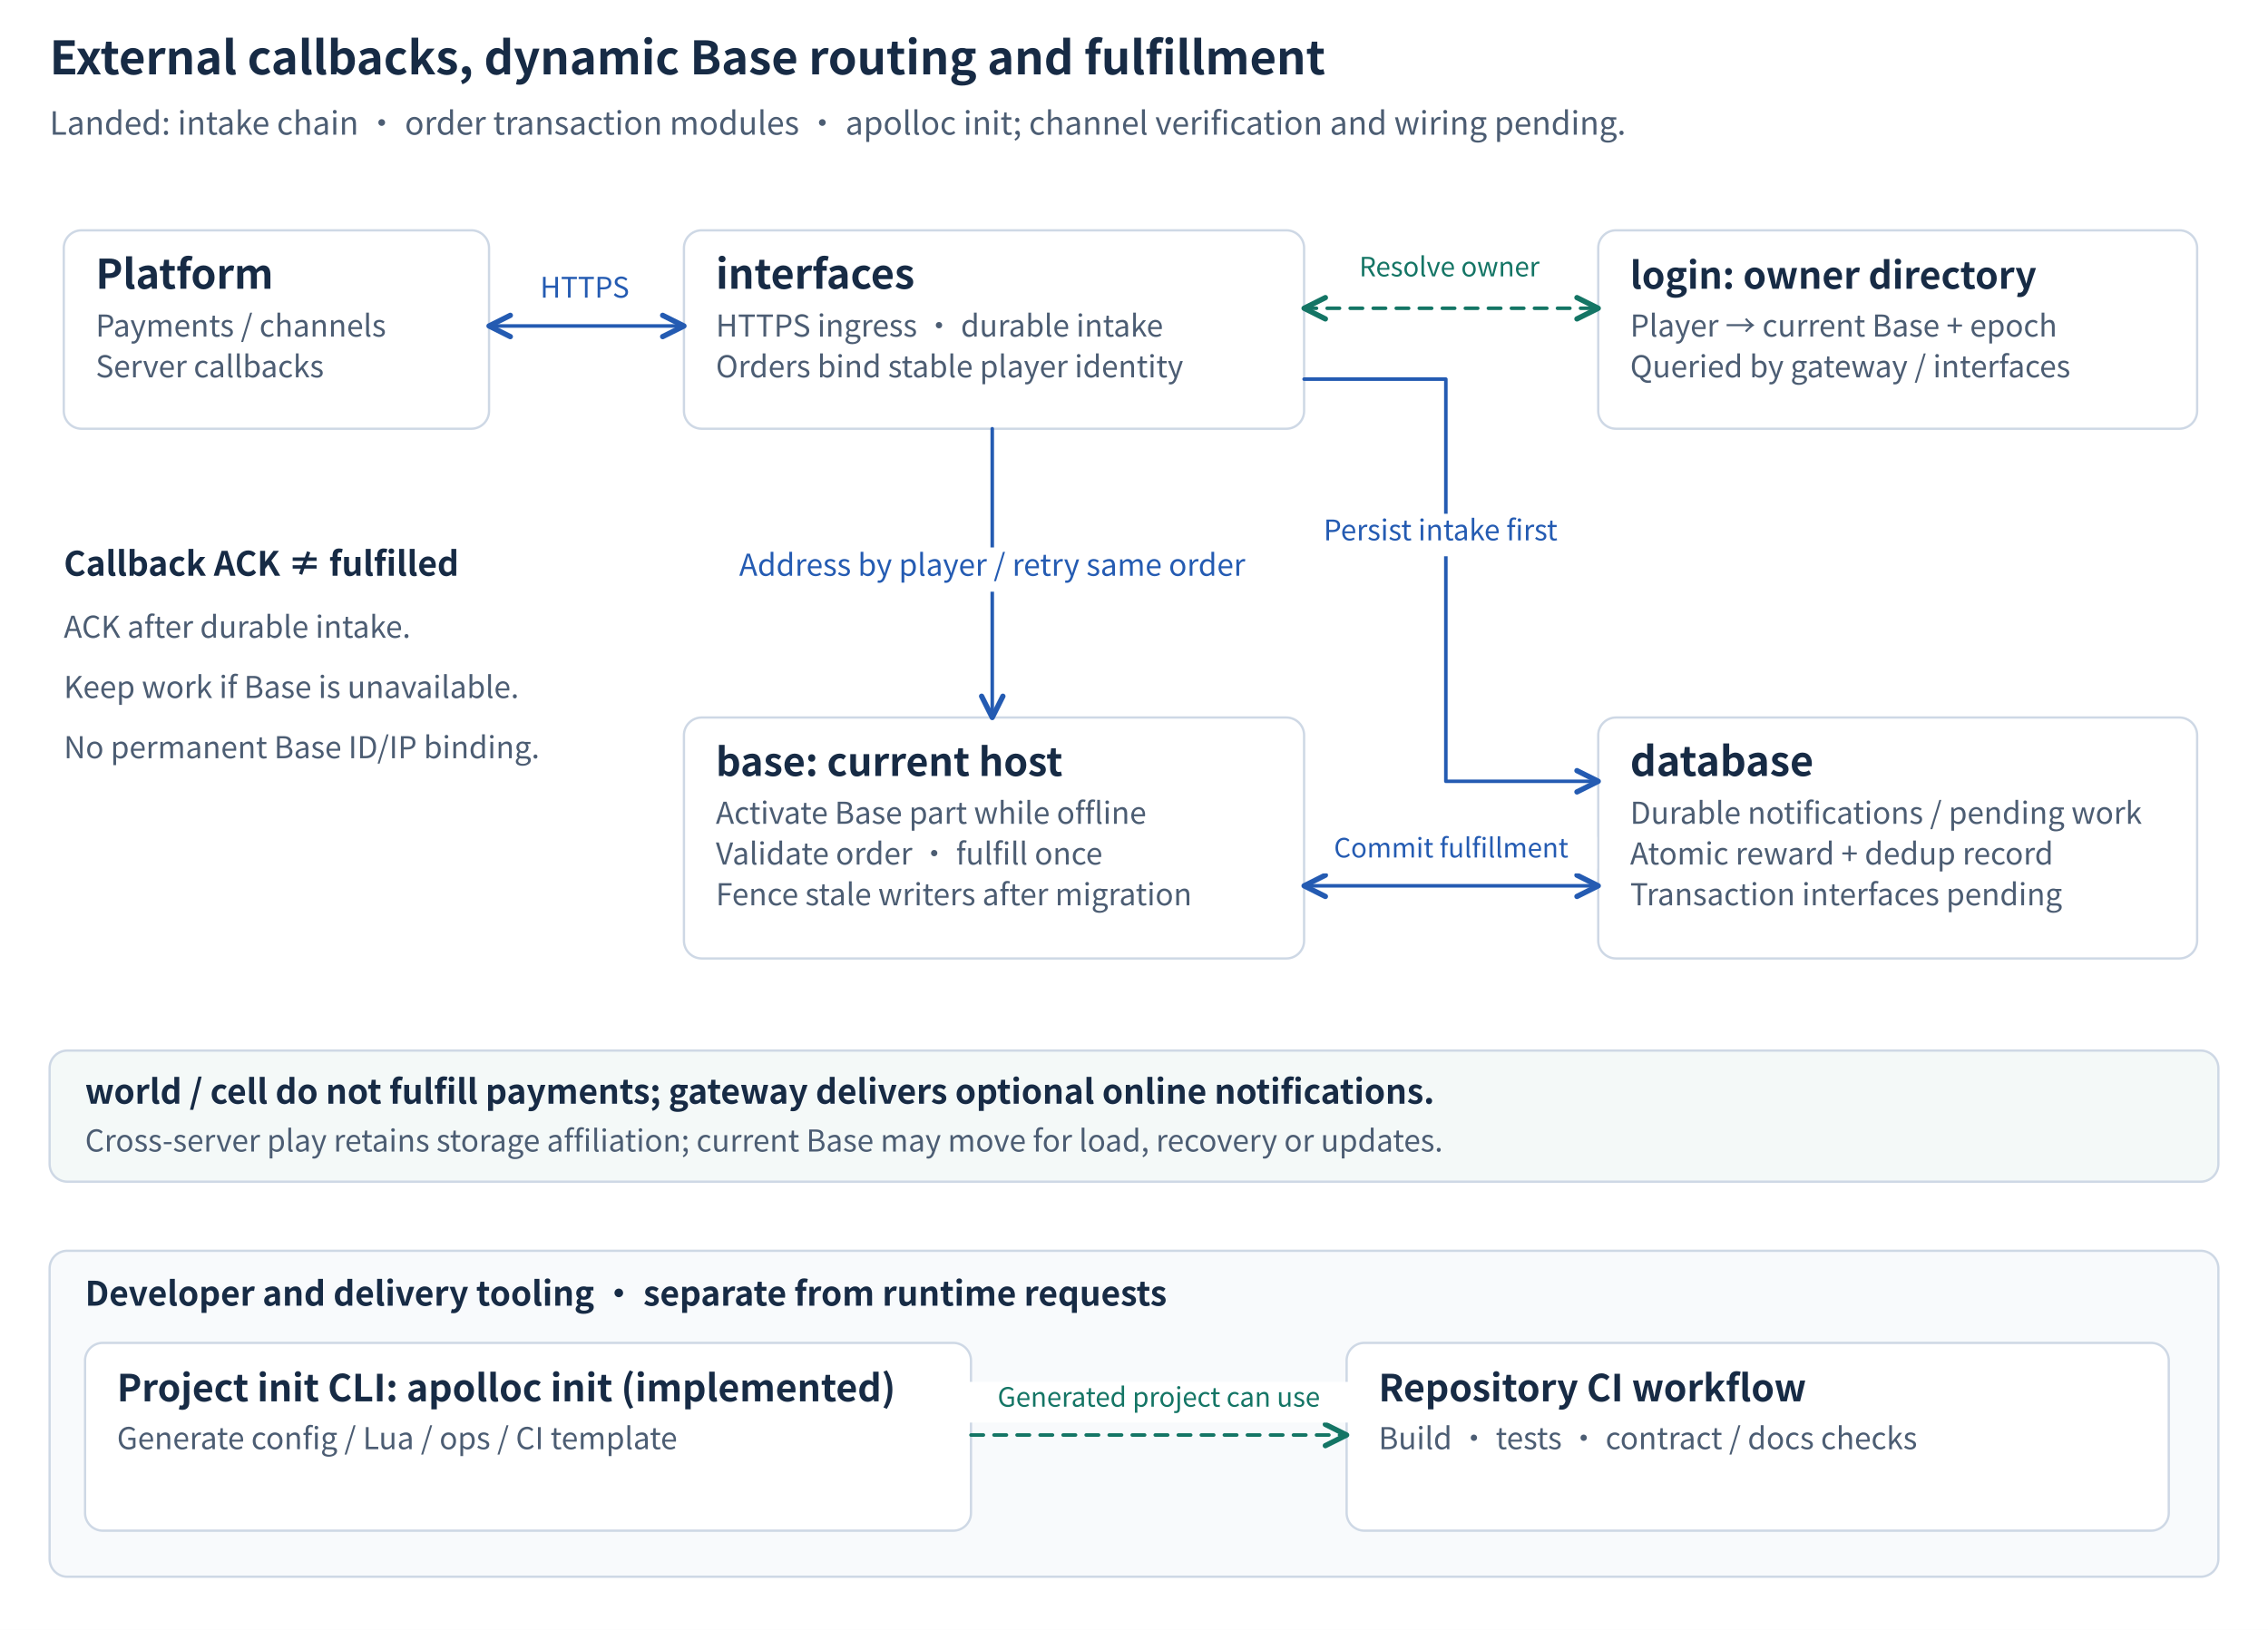
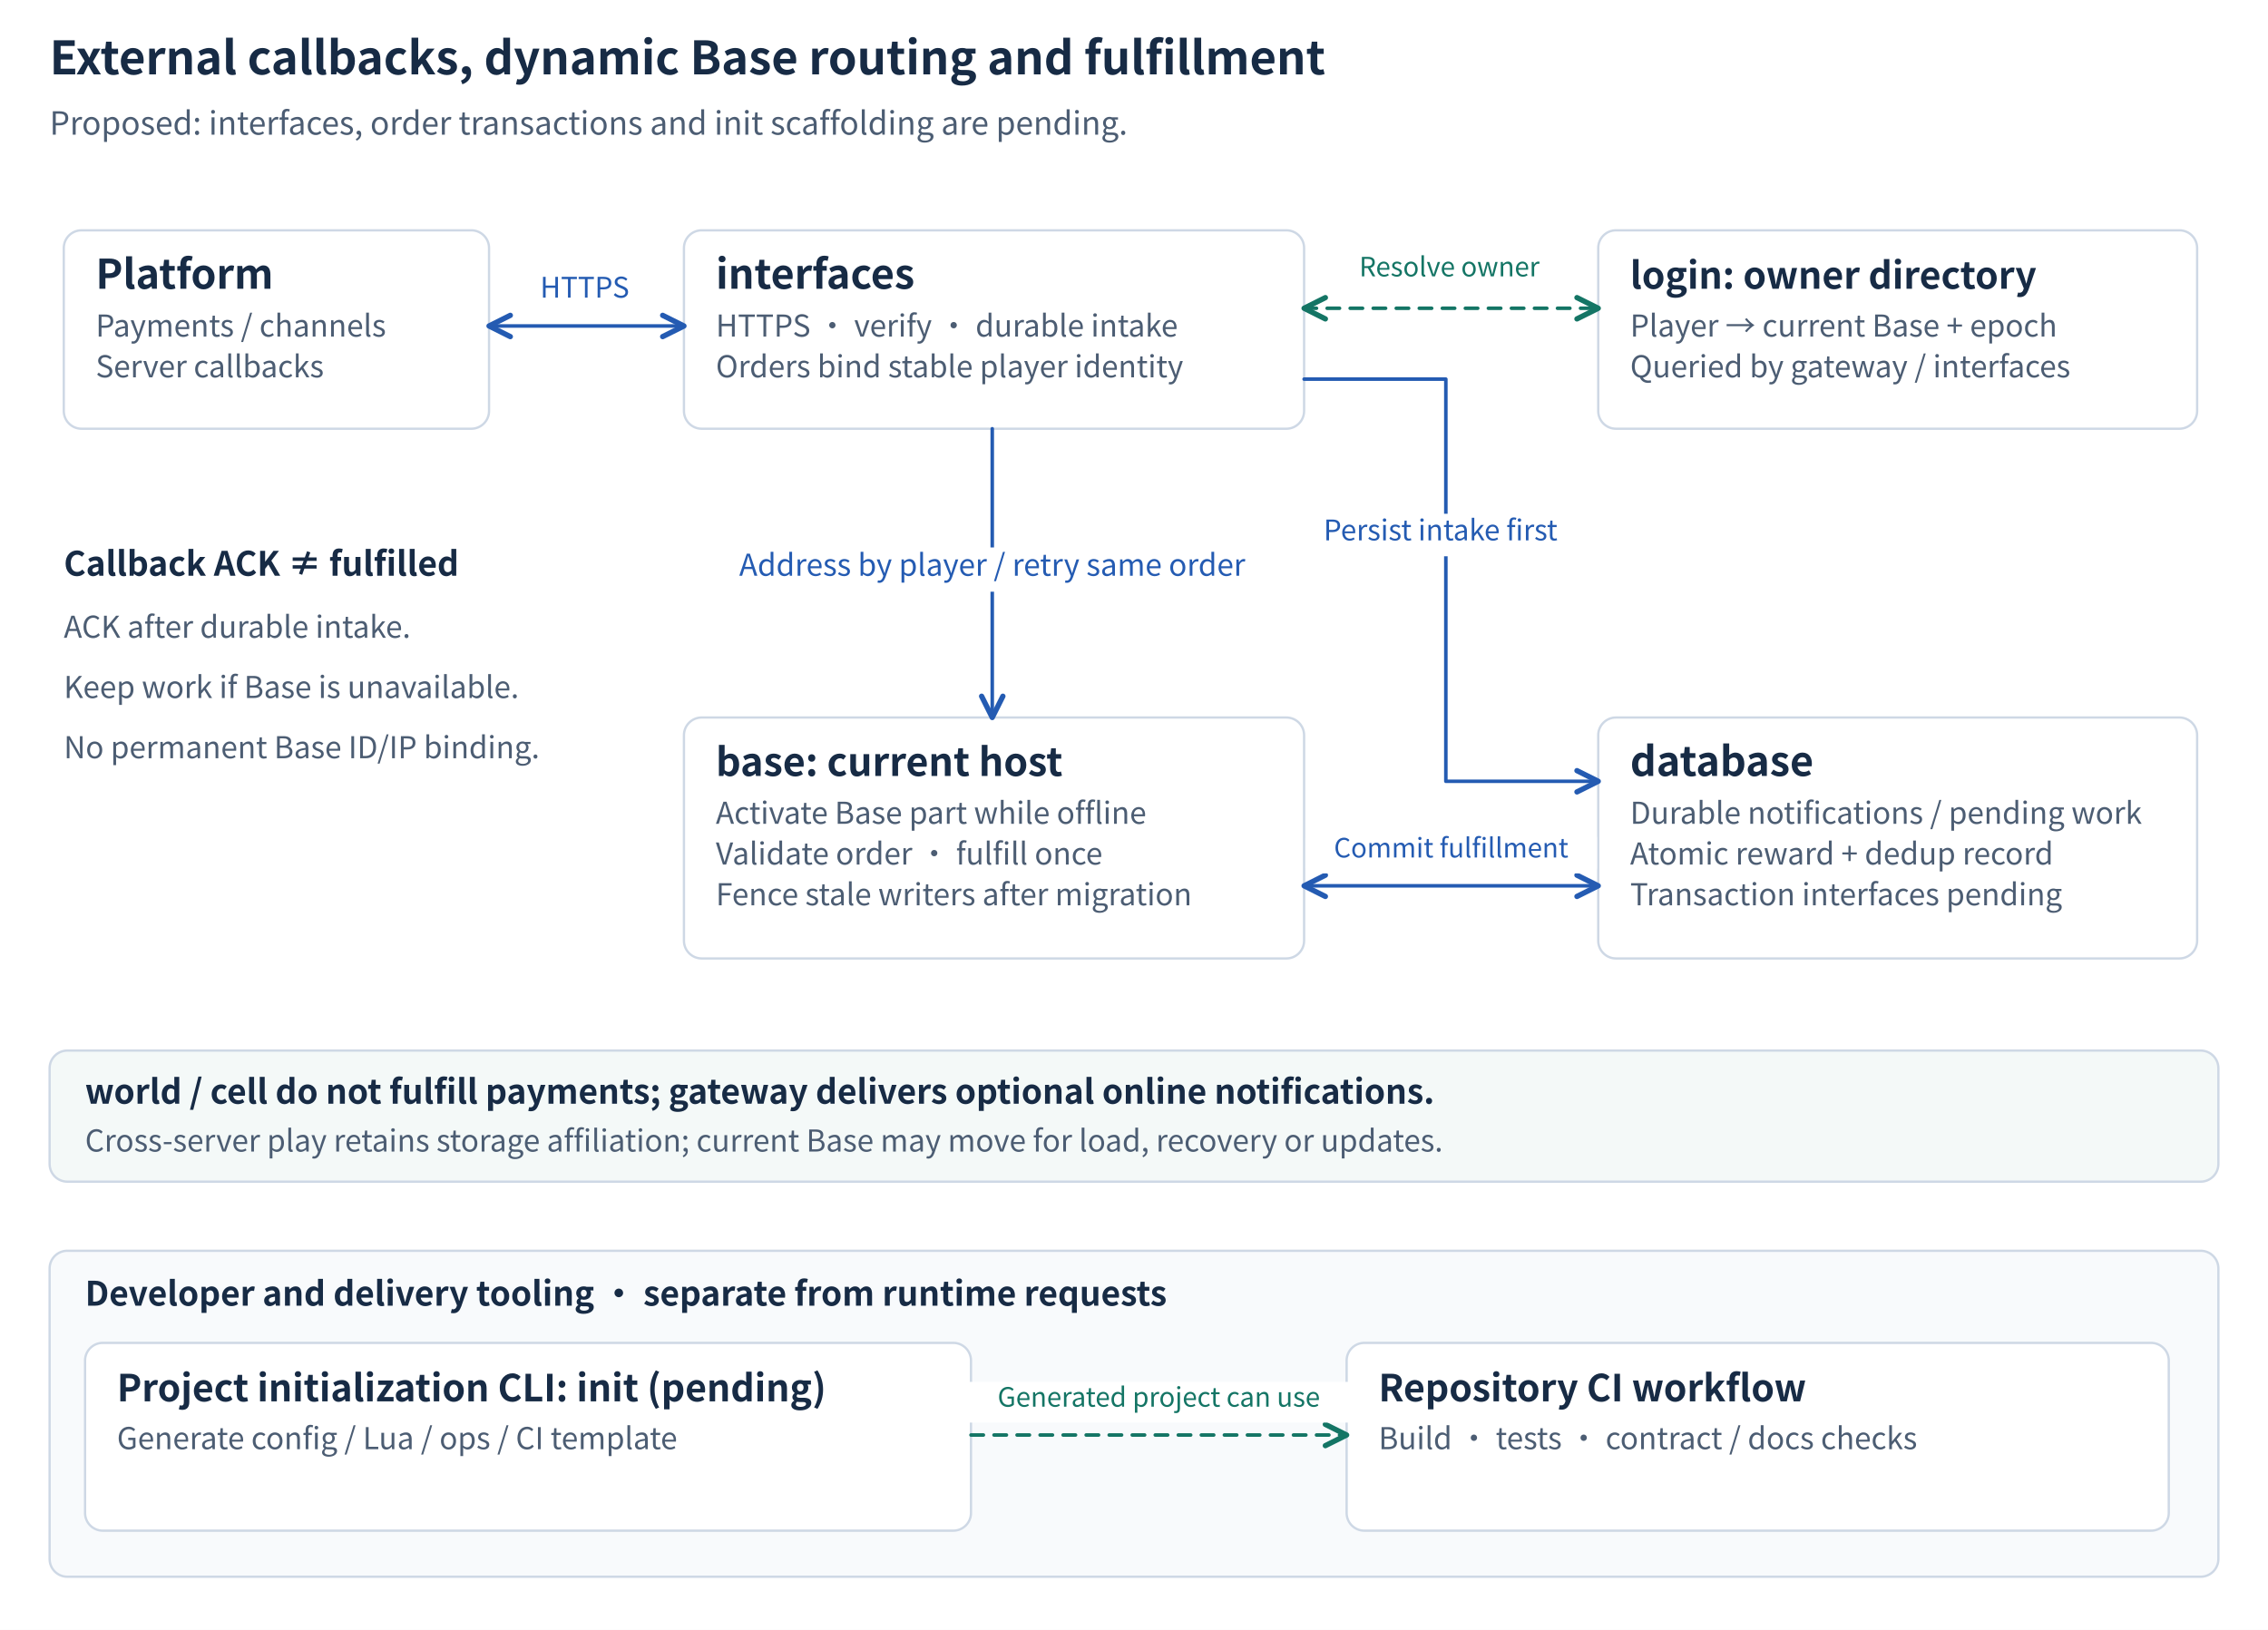
<svg xmlns="http://www.w3.org/2000/svg" width="1280" height="920" viewBox="0 0 1280 920" role="img" aria-labelledby="title desc" lang="en">
  <defs>
    <marker id="blue" markerWidth="8" markerHeight="8" refX="7" refY="4" orient="auto-start-reverse">
      <path d="M1 1 L7 4 L1 7" fill="none" stroke="#245bb2" stroke-width="1.5" stroke-linecap="round" stroke-linejoin="round" />
    </marker>
    <marker id="teal" markerWidth="8" markerHeight="8" refX="7" refY="4" orient="auto-start-reverse">
      <path d="M1 1 L7 4 L1 7" fill="none" stroke="#147565" stroke-width="1.5" stroke-linecap="round" stroke-linejoin="round" />
    </marker>
    <style>text{font-family:ui-sans-serif,system-ui,-apple-system,"Segoe UI","Noto Sans CJK SC","Microsoft YaHei",sans-serif;fill:#172b45}.sub{fill:#4c5d73}.blue{fill:#245bb2}.teal{fill:#147565}</style>
  </defs>
  <rect width="1280" height="920" fill="#fff" />
  <text x="28" y="42" font-size="26" font-weight="600" text-anchor="start">External callbacks, dynamic Base routing and fulfillment</text>
-   <text x="28" y="76" font-size="18" font-weight="400" text-anchor="start" class="sub">Landed: intake chain · order transaction modules · apolloc init; channel verification and wiring pending.</text>
+   <text x="28" y="76" font-size="18" font-weight="400" text-anchor="start" class="sub">Proposed: interfaces, order transactions and init scaffolding are pending.</text>
  <g data-node="Platform">
    <rect x="36" y="130" width="240" height="112" rx="10" fill="#fff" stroke="#ced8e5" stroke-width="1.3" />
    <text x="54" y="163" font-size="23" font-weight="600" text-anchor="start">Platform</text>
    <text x="54" y="190" font-size="17" font-weight="400" text-anchor="start" class="sub">Payments / channels</text>
    <text x="54" y="213" font-size="17" font-weight="400" text-anchor="start" class="sub">Server callbacks</text>
  </g>
  <g data-node="interfaces">
    <rect x="386" y="130" width="350" height="112" rx="10" fill="#fff" stroke="#ced8e5" stroke-width="1.3" />
    <text x="404" y="163" font-size="23" font-weight="600" text-anchor="start">interfaces</text>
-     <text x="404" y="190" font-size="17" font-weight="400" text-anchor="start" class="sub">HTTPS ingress · durable intake</text>
+     <text x="404" y="190" font-size="17" font-weight="400" text-anchor="start" class="sub">HTTPS · verify · durable intake</text>
    <text x="404" y="213" font-size="17" font-weight="400" text-anchor="start" class="sub">Orders bind stable player identity</text>
  </g>
  <g data-node="login: owner directory">
    <rect x="902" y="130" width="338" height="112" rx="10" fill="#fff" stroke="#ced8e5" stroke-width="1.3" />
    <text x="920" y="163" font-size="21" font-weight="600" text-anchor="start">login: owner directory</text>
    <text x="920" y="190" font-size="17" font-weight="400" text-anchor="start" class="sub">Player → current Base + epoch</text>
    <text x="920" y="213" font-size="17" font-weight="400" text-anchor="start" class="sub">Queried by gateway / interfaces</text>
  </g>
  <path d="M276 184 L386 184" fill="none" stroke="#245bb2" stroke-width="2" stroke-linecap="round" stroke-linejoin="round" marker-end="url(#blue)" marker-start="url(#blue)" />
  <rect x="300.0" y="153" width="60.0" height="24" rx="3" fill="#fff" stroke="none" stroke-width="1.3" />
  <text x="330" y="168" font-size="16" font-weight="500" text-anchor="middle" class="blue">HTTPS</text>
  <path d="M736 174 L902 174" fill="none" stroke="#147565" stroke-width="2" stroke-linecap="round" stroke-linejoin="round" marker-end="url(#teal)" marker-start="url(#teal)" stroke-dasharray="7 6" />
  <rect x="756.375" y="142" width="123.25" height="23" rx="3" fill="#fff" stroke="none" stroke-width="1.3" />
  <text x="818" y="156" font-size="15" font-weight="500" text-anchor="middle" class="teal">Resolve owner</text>
  <g data-node="base: current host">
    <rect x="386" y="405" width="350" height="136" rx="10" fill="#fff" stroke="#ced8e5" stroke-width="1.3" />
    <text x="404" y="438" font-size="22" font-weight="600" text-anchor="start">base: current host</text>
    <text x="404" y="465" font-size="17" font-weight="400" text-anchor="start" class="sub">Activate Base part while offline</text>
    <text x="404" y="488" font-size="17" font-weight="400" text-anchor="start" class="sub">Validate order · fulfill once</text>
    <text x="404" y="511" font-size="17" font-weight="400" text-anchor="start" class="sub">Fence stale writers after migration</text>
  </g>
  <g data-node="database">
    <rect x="902" y="405" width="338" height="136" rx="10" fill="#fff" stroke="#ced8e5" stroke-width="1.3" />
    <text x="920" y="438" font-size="23" font-weight="600" text-anchor="start">database</text>
    <text x="920" y="465" font-size="17" font-weight="400" text-anchor="start" class="sub">Durable notifications / pending work</text>
    <text x="920" y="488" font-size="17" font-weight="400" text-anchor="start" class="sub">Atomic reward + dedup record</text>
    <text x="920" y="511" font-size="17" font-weight="400" text-anchor="start" class="sub">Transaction interfaces pending</text>
  </g>
  <path d="M560 242 L560 405" fill="none" stroke="#245bb2" stroke-width="2" stroke-linecap="round" stroke-linejoin="round" marker-end="url(#blue)" />
  <rect x="383.7" y="309" width="352.6" height="25" rx="3" fill="#fff" stroke="none" stroke-width="1.3" />
  <text x="560" y="325" font-size="17" font-weight="500" text-anchor="middle" class="blue">Address by player / retry same order</text>
  <path d="M736 214 L816 214 L816 441 L902 441" fill="none" stroke="#245bb2" stroke-width="2" stroke-linecap="round" stroke-linejoin="round" marker-end="url(#blue)" />
  <rect x="717.0" y="290" width="192.0" height="24" rx="3" fill="#fff" stroke="none" stroke-width="1.3" />
  <text x="813" y="305" font-size="16" font-weight="500" text-anchor="middle" class="blue">Persist intake first</text>
  <path d="M736 500 L902 500" fill="none" stroke="#245bb2" stroke-width="2" stroke-linecap="round" stroke-linejoin="round" marker-end="url(#blue)" marker-start="url(#blue)" />
  <rect x="736.75" y="470" width="164.5" height="23" rx="3" fill="#fff" stroke="none" stroke-width="1.3" />
  <text x="819" y="484" font-size="15" font-weight="500" text-anchor="middle" class="blue">Commit fulfillment</text>
  <text x="36" y="325" font-size="19" font-weight="600" text-anchor="start">Callback ACK ≠ fulfilled</text>
  <text x="36" y="360" font-size="17" font-weight="400" text-anchor="start" class="sub">ACK after durable intake.</text>
  <text x="36" y="394" font-size="17" font-weight="400" text-anchor="start" class="sub">Keep work if Base is unavailable.</text>
  <text x="36" y="428" font-size="17" font-weight="400" text-anchor="start" class="sub">No permanent Base ID/IP binding.</text>
  <rect x="28" y="593" width="1224" height="74" rx="10" fill="#f4f9f8" stroke="#ced8e5" stroke-width="1.3" />
  <text x="48" y="623" font-size="19" font-weight="600" text-anchor="start">world / cell do not fulfill payments; gateway delivers optional online notifications.</text>
  <text x="48" y="650" font-size="17" font-weight="400" text-anchor="start" class="sub">Cross-server play retains storage affiliation; current Base may move for load, recovery or updates.</text>
  <rect x="28" y="706" width="1224" height="184" rx="10" fill="#f8fafc" stroke="#ced8e5" stroke-width="1.3" />
  <text x="48" y="737" font-size="19" font-weight="600" text-anchor="start">Developer and delivery tooling · separate from runtime requests</text>
-   <g data-node="Project init CLI: apolloc init (implemented)">
+   <g data-node="Project initialization CLI: init (pending)">
    <rect x="48" y="758" width="500" height="106" rx="10" fill="#fff" stroke="#ced8e5" stroke-width="1.3" />
-     <text x="66" y="791" font-size="21" font-weight="600" text-anchor="start">Project init CLI: apolloc init (implemented)</text>
+     <text x="66" y="791" font-size="21" font-weight="600" text-anchor="start">Project initialization CLI: init (pending)</text>
    <text x="66" y="818" font-size="17" font-weight="400" text-anchor="start" class="sub">Generate config / Lua / ops / CI template</text>
  </g>
  <g data-node="Repository CI workflow">
    <rect x="760" y="758" width="464" height="106" rx="10" fill="#fff" stroke="#ced8e5" stroke-width="1.3" />
    <text x="778" y="791" font-size="21" font-weight="600" text-anchor="start">Repository CI workflow</text>
    <text x="778" y="818" font-size="17" font-weight="400" text-anchor="start" class="sub">Build · tests · contract / docs checks</text>
  </g>
  <path d="M548 810 L760 810" fill="none" stroke="#147565" stroke-width="2" stroke-linecap="round" stroke-linejoin="round" marker-end="url(#teal)" stroke-dasharray="7 6" />
  <rect x="542.875" y="780" width="222.25" height="23" rx="3" fill="#fff" stroke="none" stroke-width="1.3" />
  <text x="654" y="794" font-size="15" font-weight="500" text-anchor="middle" class="teal">Generated project can use</text>
</svg>
